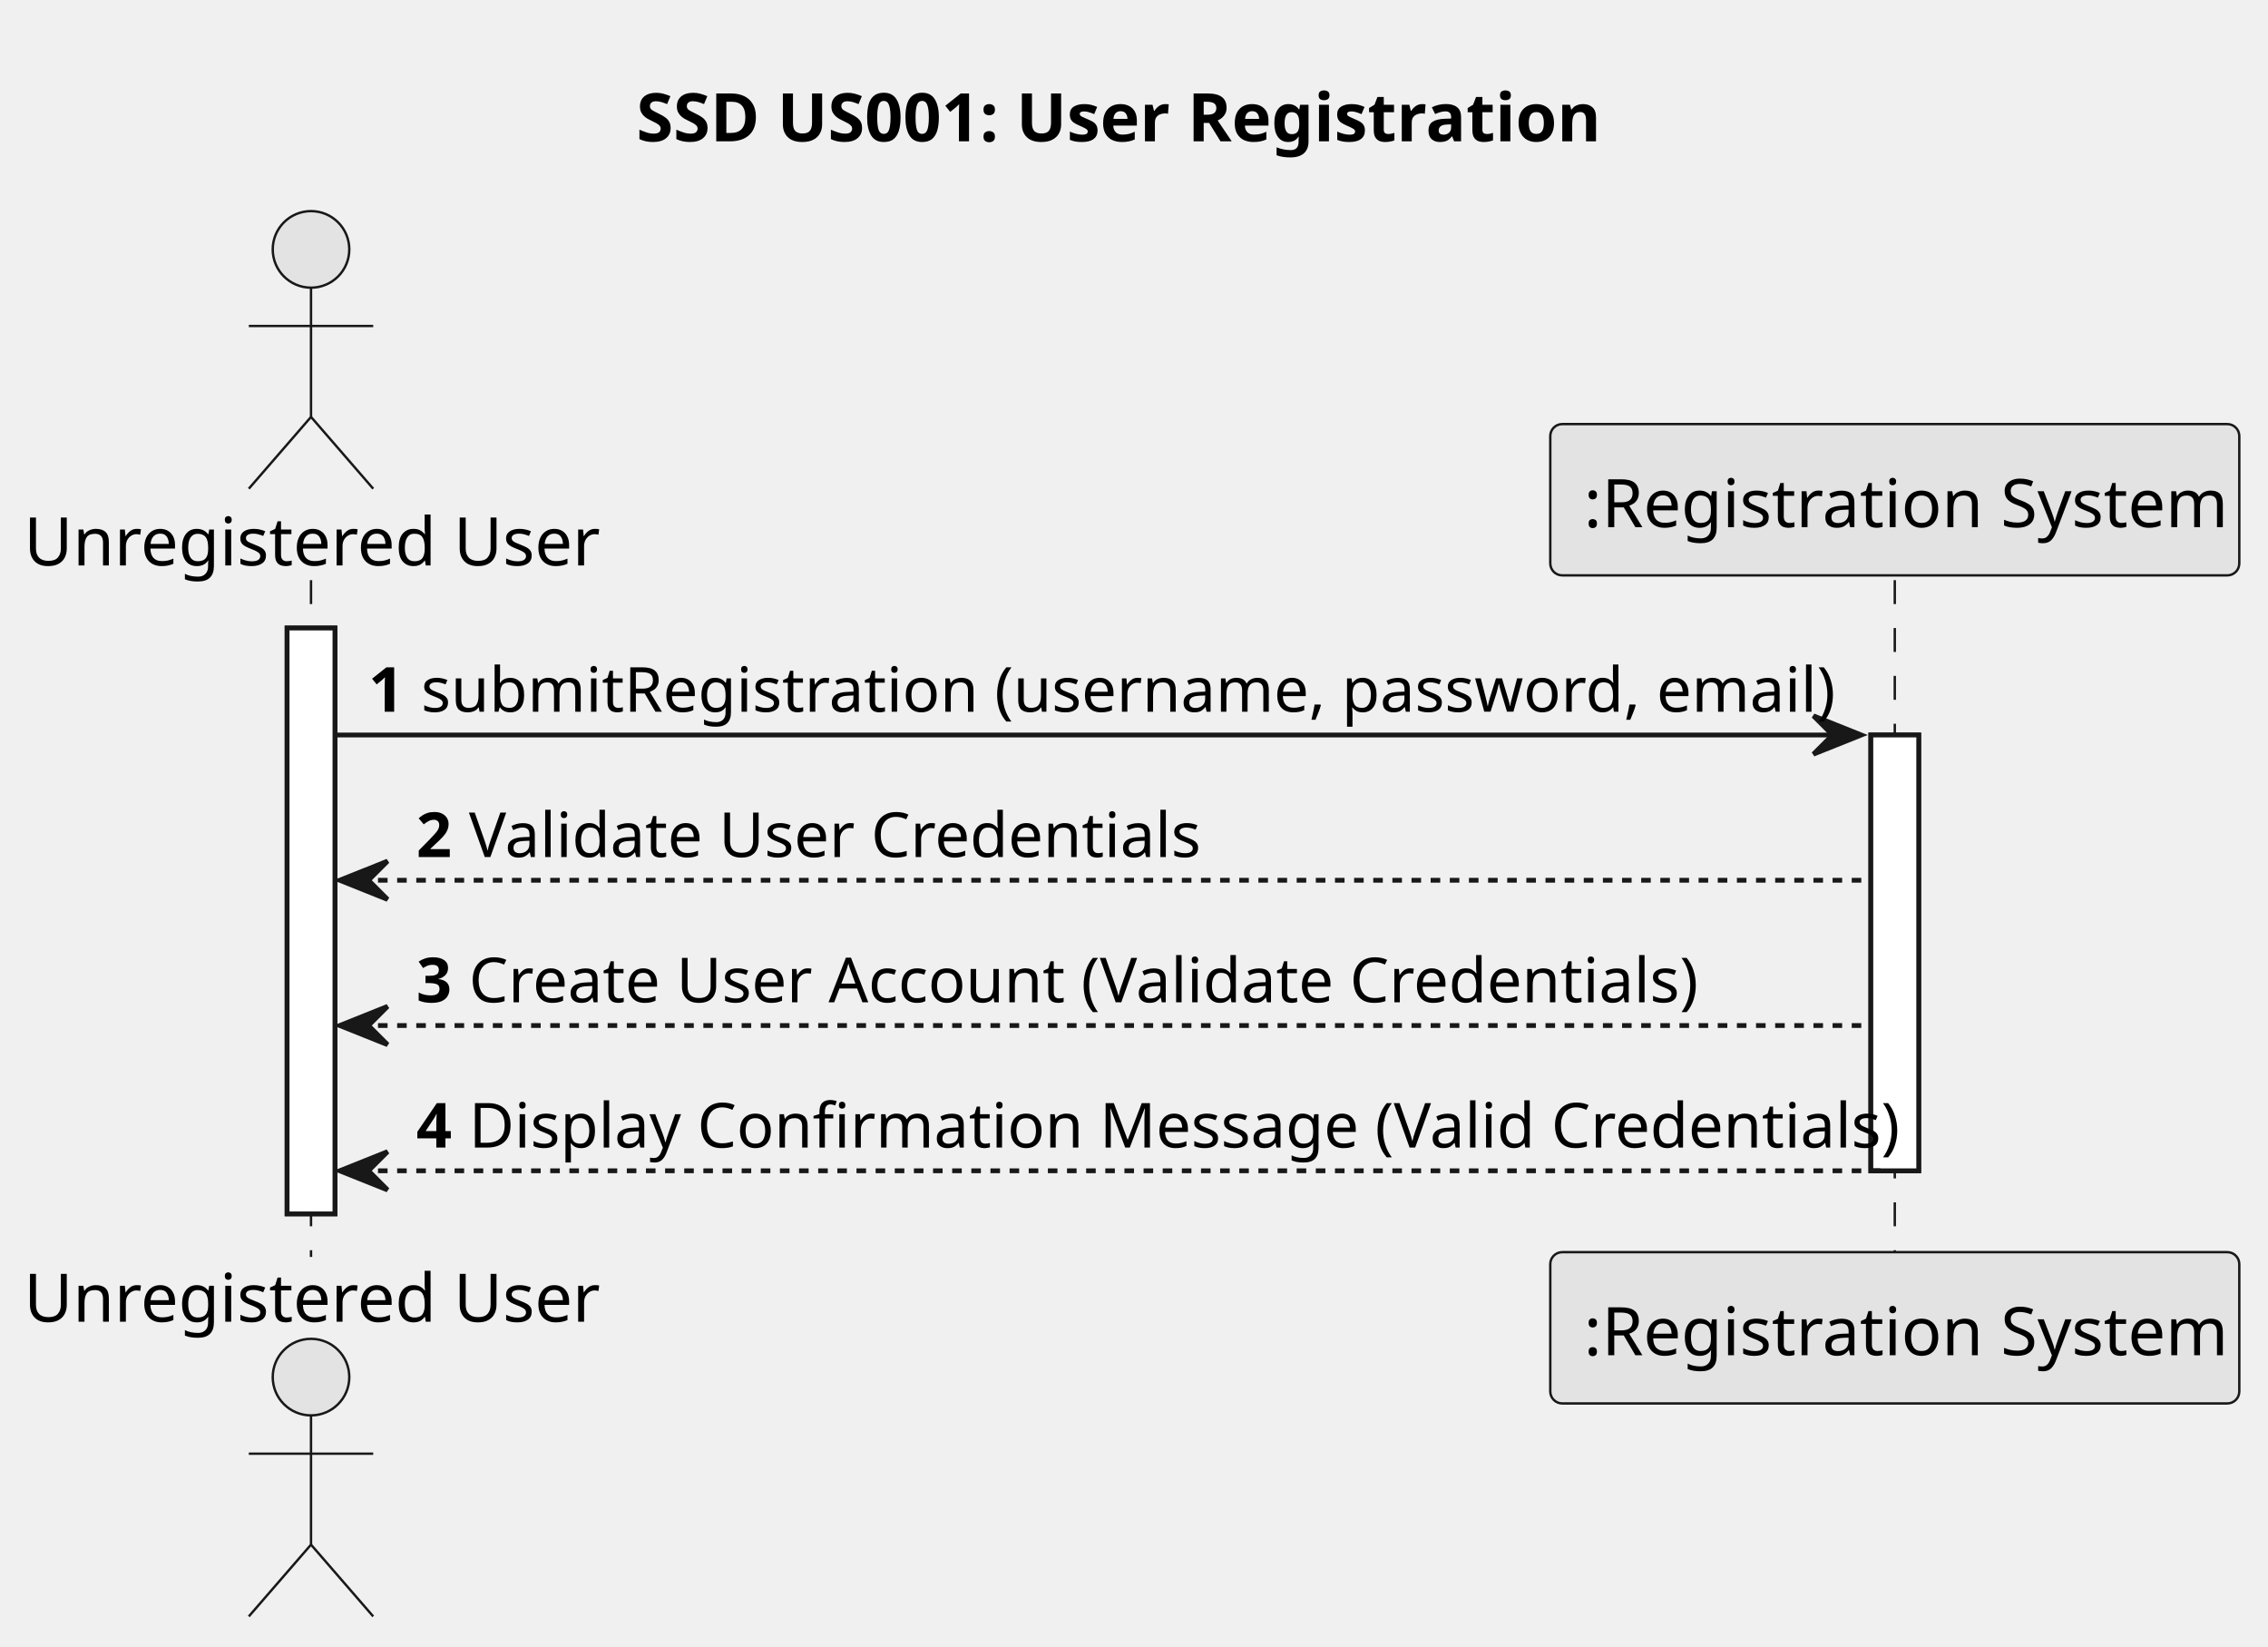
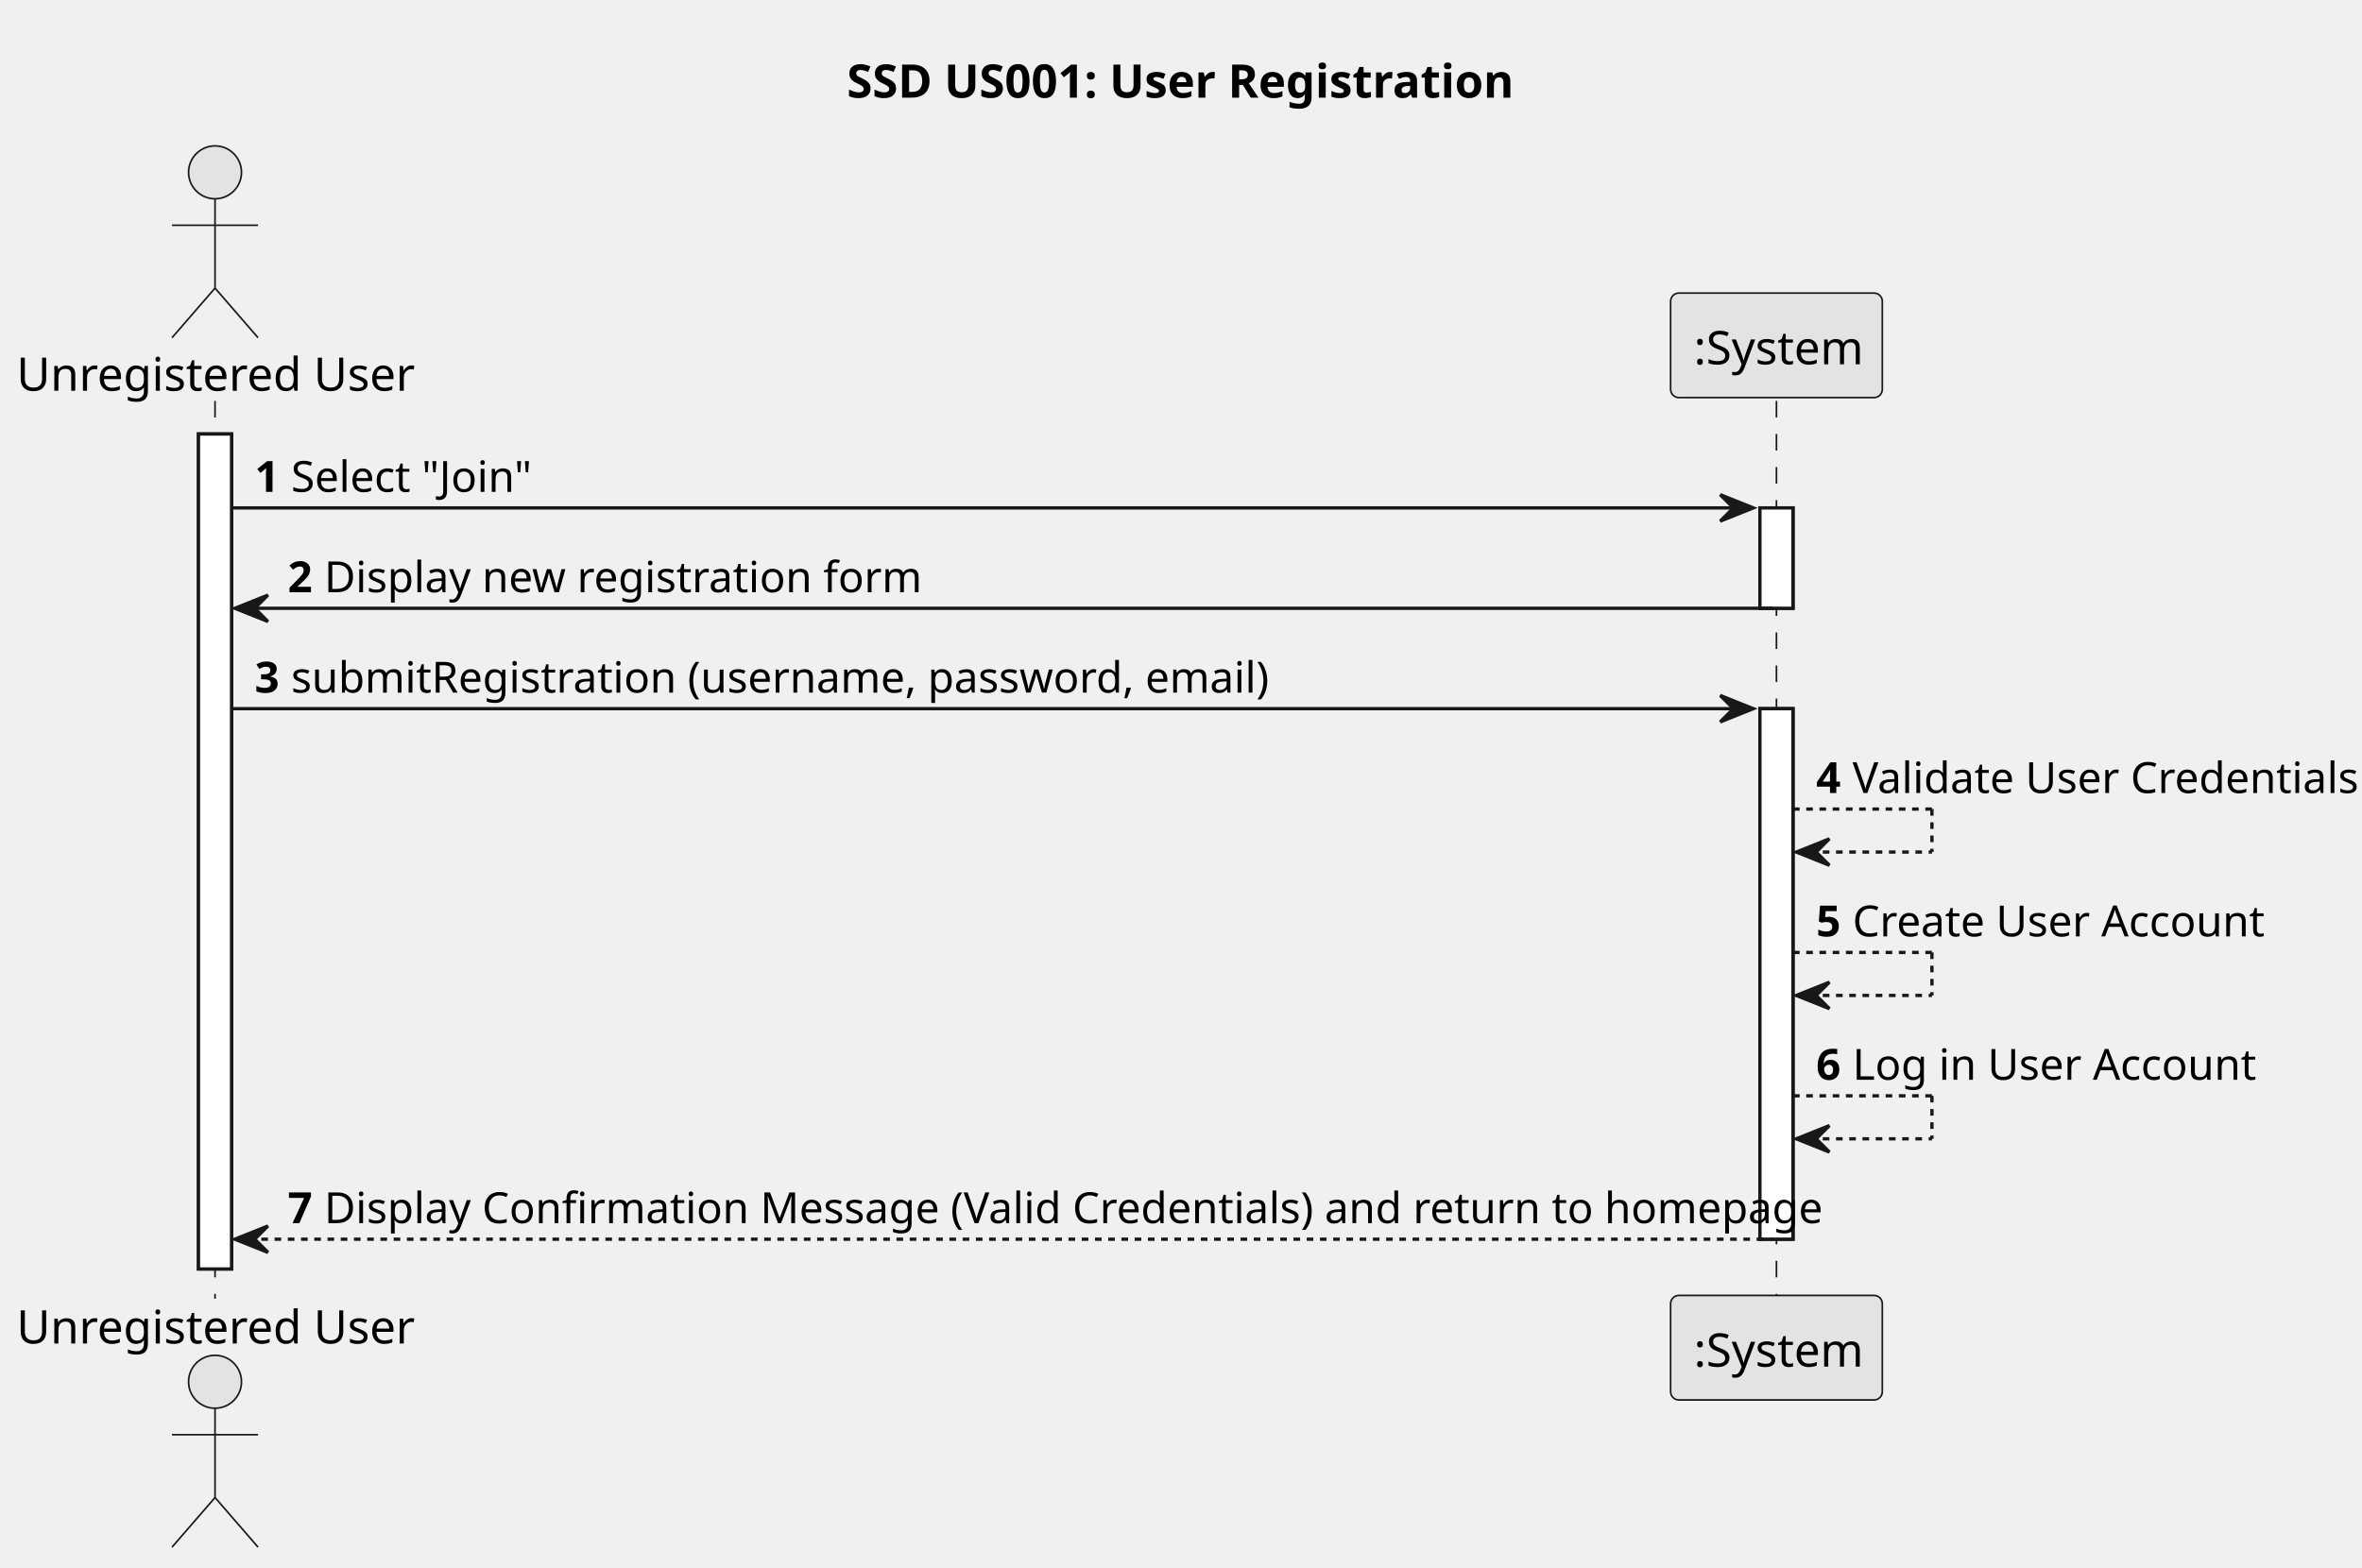
- <svg xmlns="http://www.w3.org/2000/svg" contentStyleType="text/css" height="344px" preserveAspectRatio="none" style="width:474px;height:344px;background:#FFFFFF;" version="1.1" viewBox="0 0 474 344" width="474px" zoomAndPan="magnify">
+ <svg xmlns="http://www.w3.org/2000/svg" contentStyleType="text/css" height="474px" preserveAspectRatio="none" style="width:714px;height:474px;background:#FFFFFF;" version="1.1" viewBox="0 0 714 474" width="714px" zoomAndPan="magnify">
  <defs />
  <g>
-     <text fill="#000000" font-family="sans-serif" font-size="14" font-weight="bold" lengthAdjust="spacing" textLength="206" x="133" y="29.533">SSD US001: User Registration</text>
-     <rect fill="#FFFFFF" height="122.406" style="stroke:#181818;stroke-width:1.0;" width="10" x="60" y="131.219" />
-     <rect fill="#FFFFFF" height="91.055" style="stroke:#181818;stroke-width:1.0;" width="10" x="391" y="153.57" />
-     <line style="stroke:#181818;stroke-width:0.5;stroke-dasharray:5.0,5.0;" x1="65" x2="65" y1="121.219" y2="262.625" />
-     <line style="stroke:#181818;stroke-width:0.5;stroke-dasharray:5.0,5.0;" x1="396" x2="396" y1="121.219" y2="262.625" />
+     <text fill="#000000" font-family="sans-serif" font-size="14" font-weight="bold" lengthAdjust="spacing" textLength="206" x="256" y="29.533">SSD US001: User Registration</text>
+     <rect fill="#FFFFFF" height="252.461" style="stroke:#181818;stroke-width:1.0;" width="10" x="60" y="131.219" />
+     <rect fill="#FFFFFF" height="30.352" style="stroke:#181818;stroke-width:1.0;" width="10" x="532" y="153.57" />
+     <rect fill="#FFFFFF" height="160.406" style="stroke:#181818;stroke-width:1.0;" width="10" x="532" y="214.273" />
+     <line style="stroke:#181818;stroke-width:0.5;stroke-dasharray:5.0,5.0;" x1="65" x2="65" y1="121.219" y2="392.68" />
+     <line style="stroke:#181818;stroke-width:0.5;stroke-dasharray:5.0,5.0;" x1="537" x2="537" y1="121.219" y2="392.68" />
    <text fill="#000000" font-family="sans-serif" font-size="14" lengthAdjust="spacing" textLength="114" x="5" y="118.143">Unregistered User</text>
    <ellipse cx="65" cy="52.109" fill="#E3E3E3" rx="8" ry="8" style="stroke:#181818;stroke-width:0.5;" />
    <path d="M65,60.109 L65,87.109 M52,68.109 L78,68.109 M65,87.109 L52,102.109 M65,87.109 L78,102.109 " fill="none" style="stroke:#181818;stroke-width:0.5;" />
-     <text fill="#000000" font-family="sans-serif" font-size="14" lengthAdjust="spacing" textLength="114" x="5" y="276.158">Unregistered User</text>
-     <ellipse cx="65" cy="287.734" fill="#E3E3E3" rx="8" ry="8" style="stroke:#181818;stroke-width:0.5;" />
-     <path d="M65,295.734 L65,322.734 M52,303.734 L78,303.734 M65,322.734 L52,337.734 M65,322.734 L78,337.734 " fill="none" style="stroke:#181818;stroke-width:0.5;" />
-     <rect fill="#E3E3E3" height="31.609" rx="2.5" ry="2.5" style="stroke:#181818;stroke-width:0.5;" width="144" x="324" y="88.609" />
-     <text fill="#000000" font-family="sans-serif" font-size="14" lengthAdjust="spacing" textLength="130" x="331" y="110.143">:Registration System</text>
-     <rect fill="#E3E3E3" height="31.609" rx="2.5" ry="2.5" style="stroke:#181818;stroke-width:0.5;" width="144" x="324" y="261.625" />
-     <text fill="#000000" font-family="sans-serif" font-size="14" lengthAdjust="spacing" textLength="130" x="331" y="283.158">:Registration System</text>
-     <rect fill="#FFFFFF" height="122.406" style="stroke:#181818;stroke-width:1.0;" width="10" x="60" y="131.219" />
-     <rect fill="#FFFFFF" height="91.055" style="stroke:#181818;stroke-width:1.0;" width="10" x="391" y="153.57" />
-     <polygon fill="#181818" points="379,149.57,389,153.57,379,157.57,383,153.57" style="stroke:#181818;stroke-width:1.0;" />
-     <line style="stroke:#181818;stroke-width:1.0;" x1="70" x2="385" y1="153.57" y2="153.57" />
+     <text fill="#000000" font-family="sans-serif" font-size="14" lengthAdjust="spacing" textLength="114" x="5" y="406.213">Unregistered User</text>
+     <ellipse cx="65" cy="417.789" fill="#E3E3E3" rx="8" ry="8" style="stroke:#181818;stroke-width:0.5;" />
+     <path d="M65,425.789 L65,452.789 M52,433.789 L78,433.789 M65,452.789 L52,467.789 M65,452.789 L78,467.789 " fill="none" style="stroke:#181818;stroke-width:0.5;" />
+     <rect fill="#E3E3E3" height="31.609" rx="2.5" ry="2.5" style="stroke:#181818;stroke-width:0.5;" width="64" x="505" y="88.609" />
+     <text fill="#000000" font-family="sans-serif" font-size="14" lengthAdjust="spacing" textLength="50" x="512" y="110.143">:System</text>
+     <rect fill="#E3E3E3" height="31.609" rx="2.5" ry="2.5" style="stroke:#181818;stroke-width:0.5;" width="64" x="505" y="391.68" />
+     <text fill="#000000" font-family="sans-serif" font-size="14" lengthAdjust="spacing" textLength="50" x="512" y="413.213">:System</text>
+     <rect fill="#FFFFFF" height="252.461" style="stroke:#181818;stroke-width:1.0;" width="10" x="60" y="131.219" />
+     <rect fill="#FFFFFF" height="30.352" style="stroke:#181818;stroke-width:1.0;" width="10" x="532" y="153.57" />
+     <rect fill="#FFFFFF" height="160.406" style="stroke:#181818;stroke-width:1.0;" width="10" x="532" y="214.273" />
+     <polygon fill="#181818" points="520,149.57,530,153.57,520,157.57,524,153.57" style="stroke:#181818;stroke-width:1.0;" />
+     <line style="stroke:#181818;stroke-width:1.0;" x1="70" x2="526" y1="153.57" y2="153.57" />
    <text fill="#000000" font-family="sans-serif" font-size="13" font-weight="bold" lengthAdjust="spacing" textLength="7" x="77" y="148.714">1</text>
-     <text fill="#000000" font-family="sans-serif" font-size="13" lengthAdjust="spacing" textLength="279" x="88" y="148.714">submitRegistration (username, password, email)</text>
+     <text fill="#000000" font-family="sans-serif" font-size="13" lengthAdjust="spacing" textLength="74" x="88" y="148.714">Select "Join"</text>
    <polygon fill="#181818" points="81,179.922,71,183.922,81,187.922,77,183.922" style="stroke:#181818;stroke-width:1.0;" />
-     <line style="stroke:#181818;stroke-width:1.0;stroke-dasharray:2.0,2.0;" x1="75" x2="390" y1="183.922" y2="183.922" />
+     <line style="stroke:#181818;stroke-width:1.0;" x1="75" x2="536" y1="183.922" y2="183.922" />
    <text fill="#000000" font-family="sans-serif" font-size="13" font-weight="bold" lengthAdjust="spacing" textLength="7" x="87" y="179.065">2</text>
-     <text fill="#000000" font-family="sans-serif" font-size="13" lengthAdjust="spacing" textLength="147" x="98" y="179.065">Validate User Credentials</text>
-     <polygon fill="#181818" points="81,210.273,71,214.273,81,218.273,77,214.273" style="stroke:#181818;stroke-width:1.0;" />
-     <line style="stroke:#181818;stroke-width:1.0;stroke-dasharray:2.0,2.0;" x1="75" x2="390" y1="214.273" y2="214.273" />
-     <text fill="#000000" font-family="sans-serif" font-size="13" font-weight="bold" lengthAdjust="spacing" textLength="7" x="87" y="209.417">3</text>
-     <text fill="#000000" font-family="sans-serif" font-size="13" lengthAdjust="spacing" textLength="249" x="98" y="209.417">Create User Account (Validate Credentials)</text>
-     <polygon fill="#181818" points="81,240.625,71,244.625,81,248.625,77,244.625" style="stroke:#181818;stroke-width:1.0;" />
-     <line style="stroke:#181818;stroke-width:1.0;stroke-dasharray:2.0,2.0;" x1="75" x2="395" y1="244.625" y2="244.625" />
-     <text fill="#000000" font-family="sans-serif" font-size="13" font-weight="bold" lengthAdjust="spacing" textLength="7" x="87" y="239.769">4</text>
-     <text fill="#000000" font-family="sans-serif" font-size="13" lengthAdjust="spacing" textLength="286" x="98" y="239.769">Display Confirmation Message (Valid Credentials)</text>
+     <text fill="#000000" font-family="sans-serif" font-size="13" lengthAdjust="spacing" textLength="167" x="98" y="179.065">Display new registration form</text>
+     <polygon fill="#181818" points="520,210.273,530,214.273,520,218.273,524,214.273" style="stroke:#181818;stroke-width:1.0;" />
+     <line style="stroke:#181818;stroke-width:1.0;" x1="70" x2="526" y1="214.273" y2="214.273" />
+     <text fill="#000000" font-family="sans-serif" font-size="13" font-weight="bold" lengthAdjust="spacing" textLength="7" x="77" y="209.417">3</text>
+     <text fill="#000000" font-family="sans-serif" font-size="13" lengthAdjust="spacing" textLength="279" x="88" y="209.417">submitRegistration (username, password, email)</text>
+     <line style="stroke:#181818;stroke-width:1.0;stroke-dasharray:2.0,2.0;" x1="542" x2="584" y1="244.625" y2="244.625" />
+     <line style="stroke:#181818;stroke-width:1.0;stroke-dasharray:2.0,2.0;" x1="584" x2="584" y1="244.625" y2="257.625" />
+     <line style="stroke:#181818;stroke-width:1.0;stroke-dasharray:2.0,2.0;" x1="543" x2="584" y1="257.625" y2="257.625" />
+     <polygon fill="#181818" points="553,253.625,543,257.625,553,261.625,549,257.625" style="stroke:#181818;stroke-width:1.0;" />
+     <text fill="#000000" font-family="sans-serif" font-size="13" font-weight="bold" lengthAdjust="spacing" textLength="7" x="549" y="239.769">4</text>
+     <text fill="#000000" font-family="sans-serif" font-size="13" lengthAdjust="spacing" textLength="147" x="560" y="239.769">Validate User Credentials</text>
+     <line style="stroke:#181818;stroke-width:1.0;stroke-dasharray:2.0,2.0;" x1="542" x2="584" y1="287.977" y2="287.977" />
+     <line style="stroke:#181818;stroke-width:1.0;stroke-dasharray:2.0,2.0;" x1="584" x2="584" y1="287.977" y2="300.977" />
+     <line style="stroke:#181818;stroke-width:1.0;stroke-dasharray:2.0,2.0;" x1="543" x2="584" y1="300.977" y2="300.977" />
+     <polygon fill="#181818" points="553,296.977,543,300.977,553,304.977,549,300.977" style="stroke:#181818;stroke-width:1.0;" />
+     <text fill="#000000" font-family="sans-serif" font-size="13" font-weight="bold" lengthAdjust="spacing" textLength="7" x="549" y="283.12">5</text>
+     <text fill="#000000" font-family="sans-serif" font-size="13" lengthAdjust="spacing" textLength="121" x="560" y="283.12">Create User Account</text>
+     <line style="stroke:#181818;stroke-width:1.0;stroke-dasharray:2.0,2.0;" x1="542" x2="584" y1="331.328" y2="331.328" />
+     <line style="stroke:#181818;stroke-width:1.0;stroke-dasharray:2.0,2.0;" x1="584" x2="584" y1="331.328" y2="344.328" />
+     <line style="stroke:#181818;stroke-width:1.0;stroke-dasharray:2.0,2.0;" x1="543" x2="584" y1="344.328" y2="344.328" />
+     <polygon fill="#181818" points="553,340.328,543,344.328,553,348.328,549,344.328" style="stroke:#181818;stroke-width:1.0;" />
+     <text fill="#000000" font-family="sans-serif" font-size="13" font-weight="bold" lengthAdjust="spacing" textLength="7" x="549" y="326.472">6</text>
+     <text fill="#000000" font-family="sans-serif" font-size="13" lengthAdjust="spacing" textLength="118" x="560" y="326.472">Log in User Account</text>
+     <polygon fill="#181818" points="81,370.68,71,374.68,81,378.68,77,374.68" style="stroke:#181818;stroke-width:1.0;" />
+     <line style="stroke:#181818;stroke-width:1.0;stroke-dasharray:2.0,2.0;" x1="75" x2="536" y1="374.68" y2="374.68" />
+     <text fill="#000000" font-family="sans-serif" font-size="13" font-weight="bold" lengthAdjust="spacing" textLength="7" x="87" y="369.823">7</text>
+     <text fill="#000000" font-family="sans-serif" font-size="13" lengthAdjust="spacing" textLength="427" x="98" y="369.823">Display Confirmation Message (Valid Credentials) and return to homepage</text>
  </g>
</svg>
